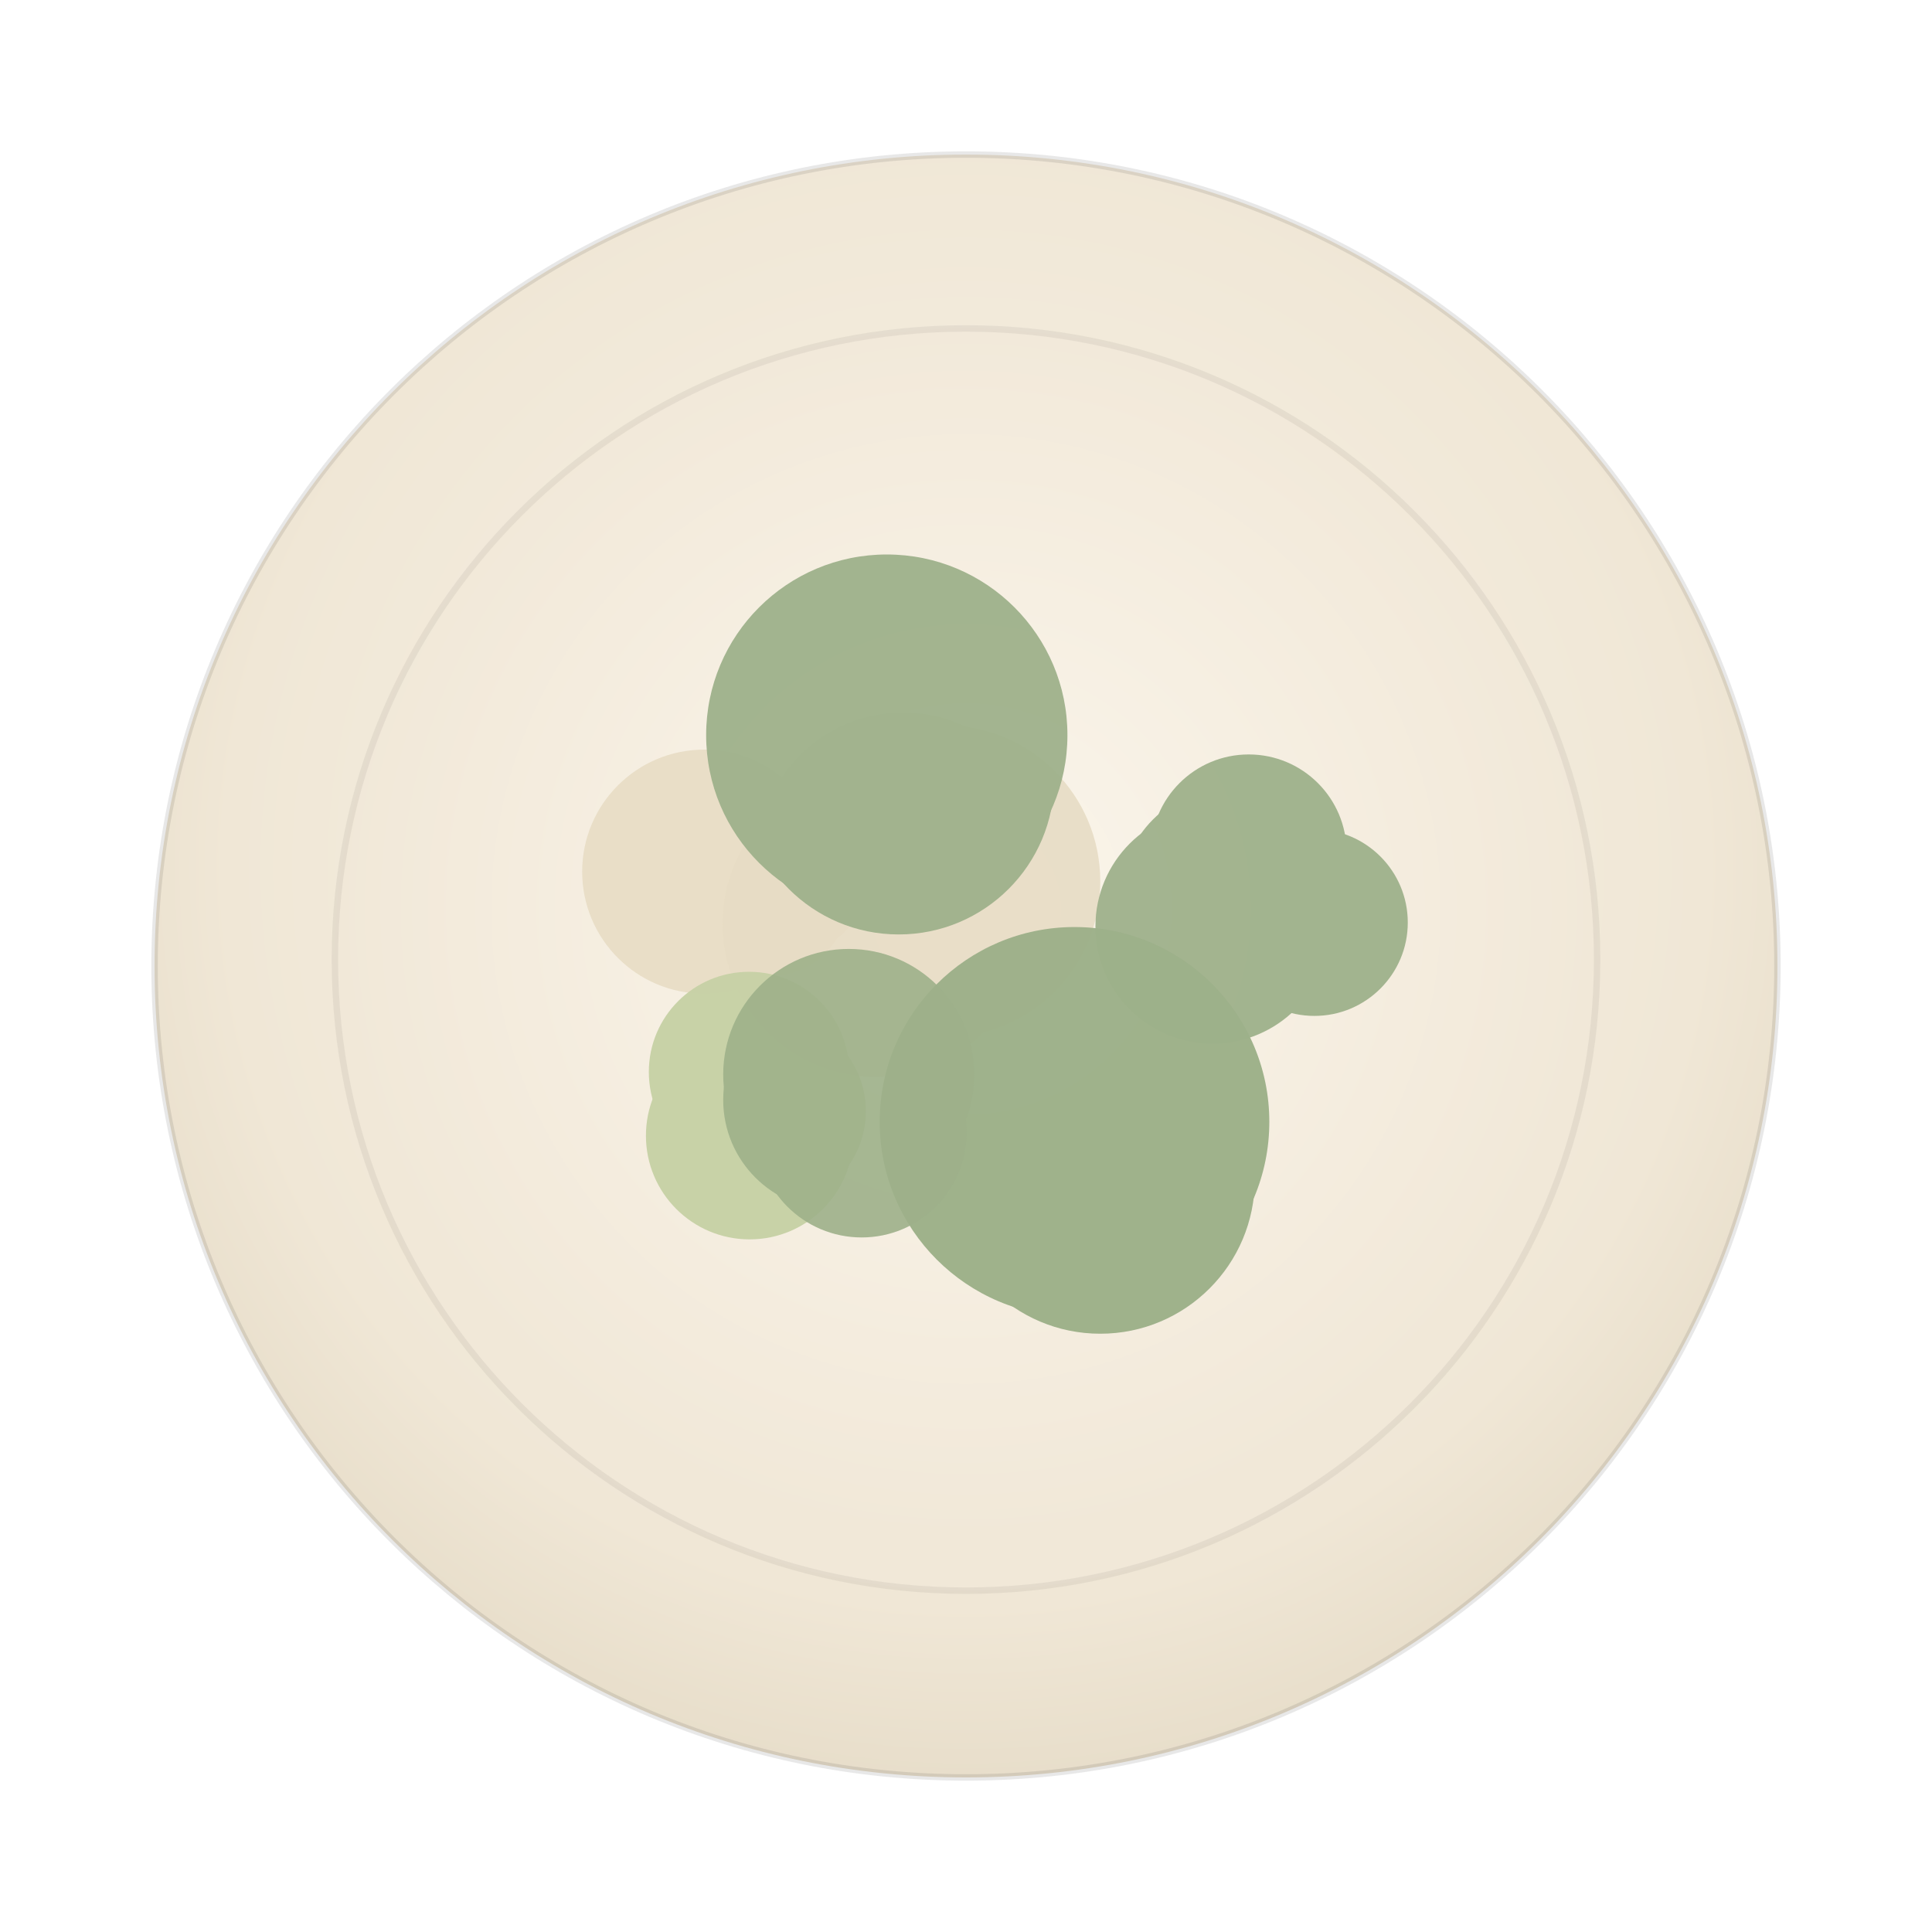
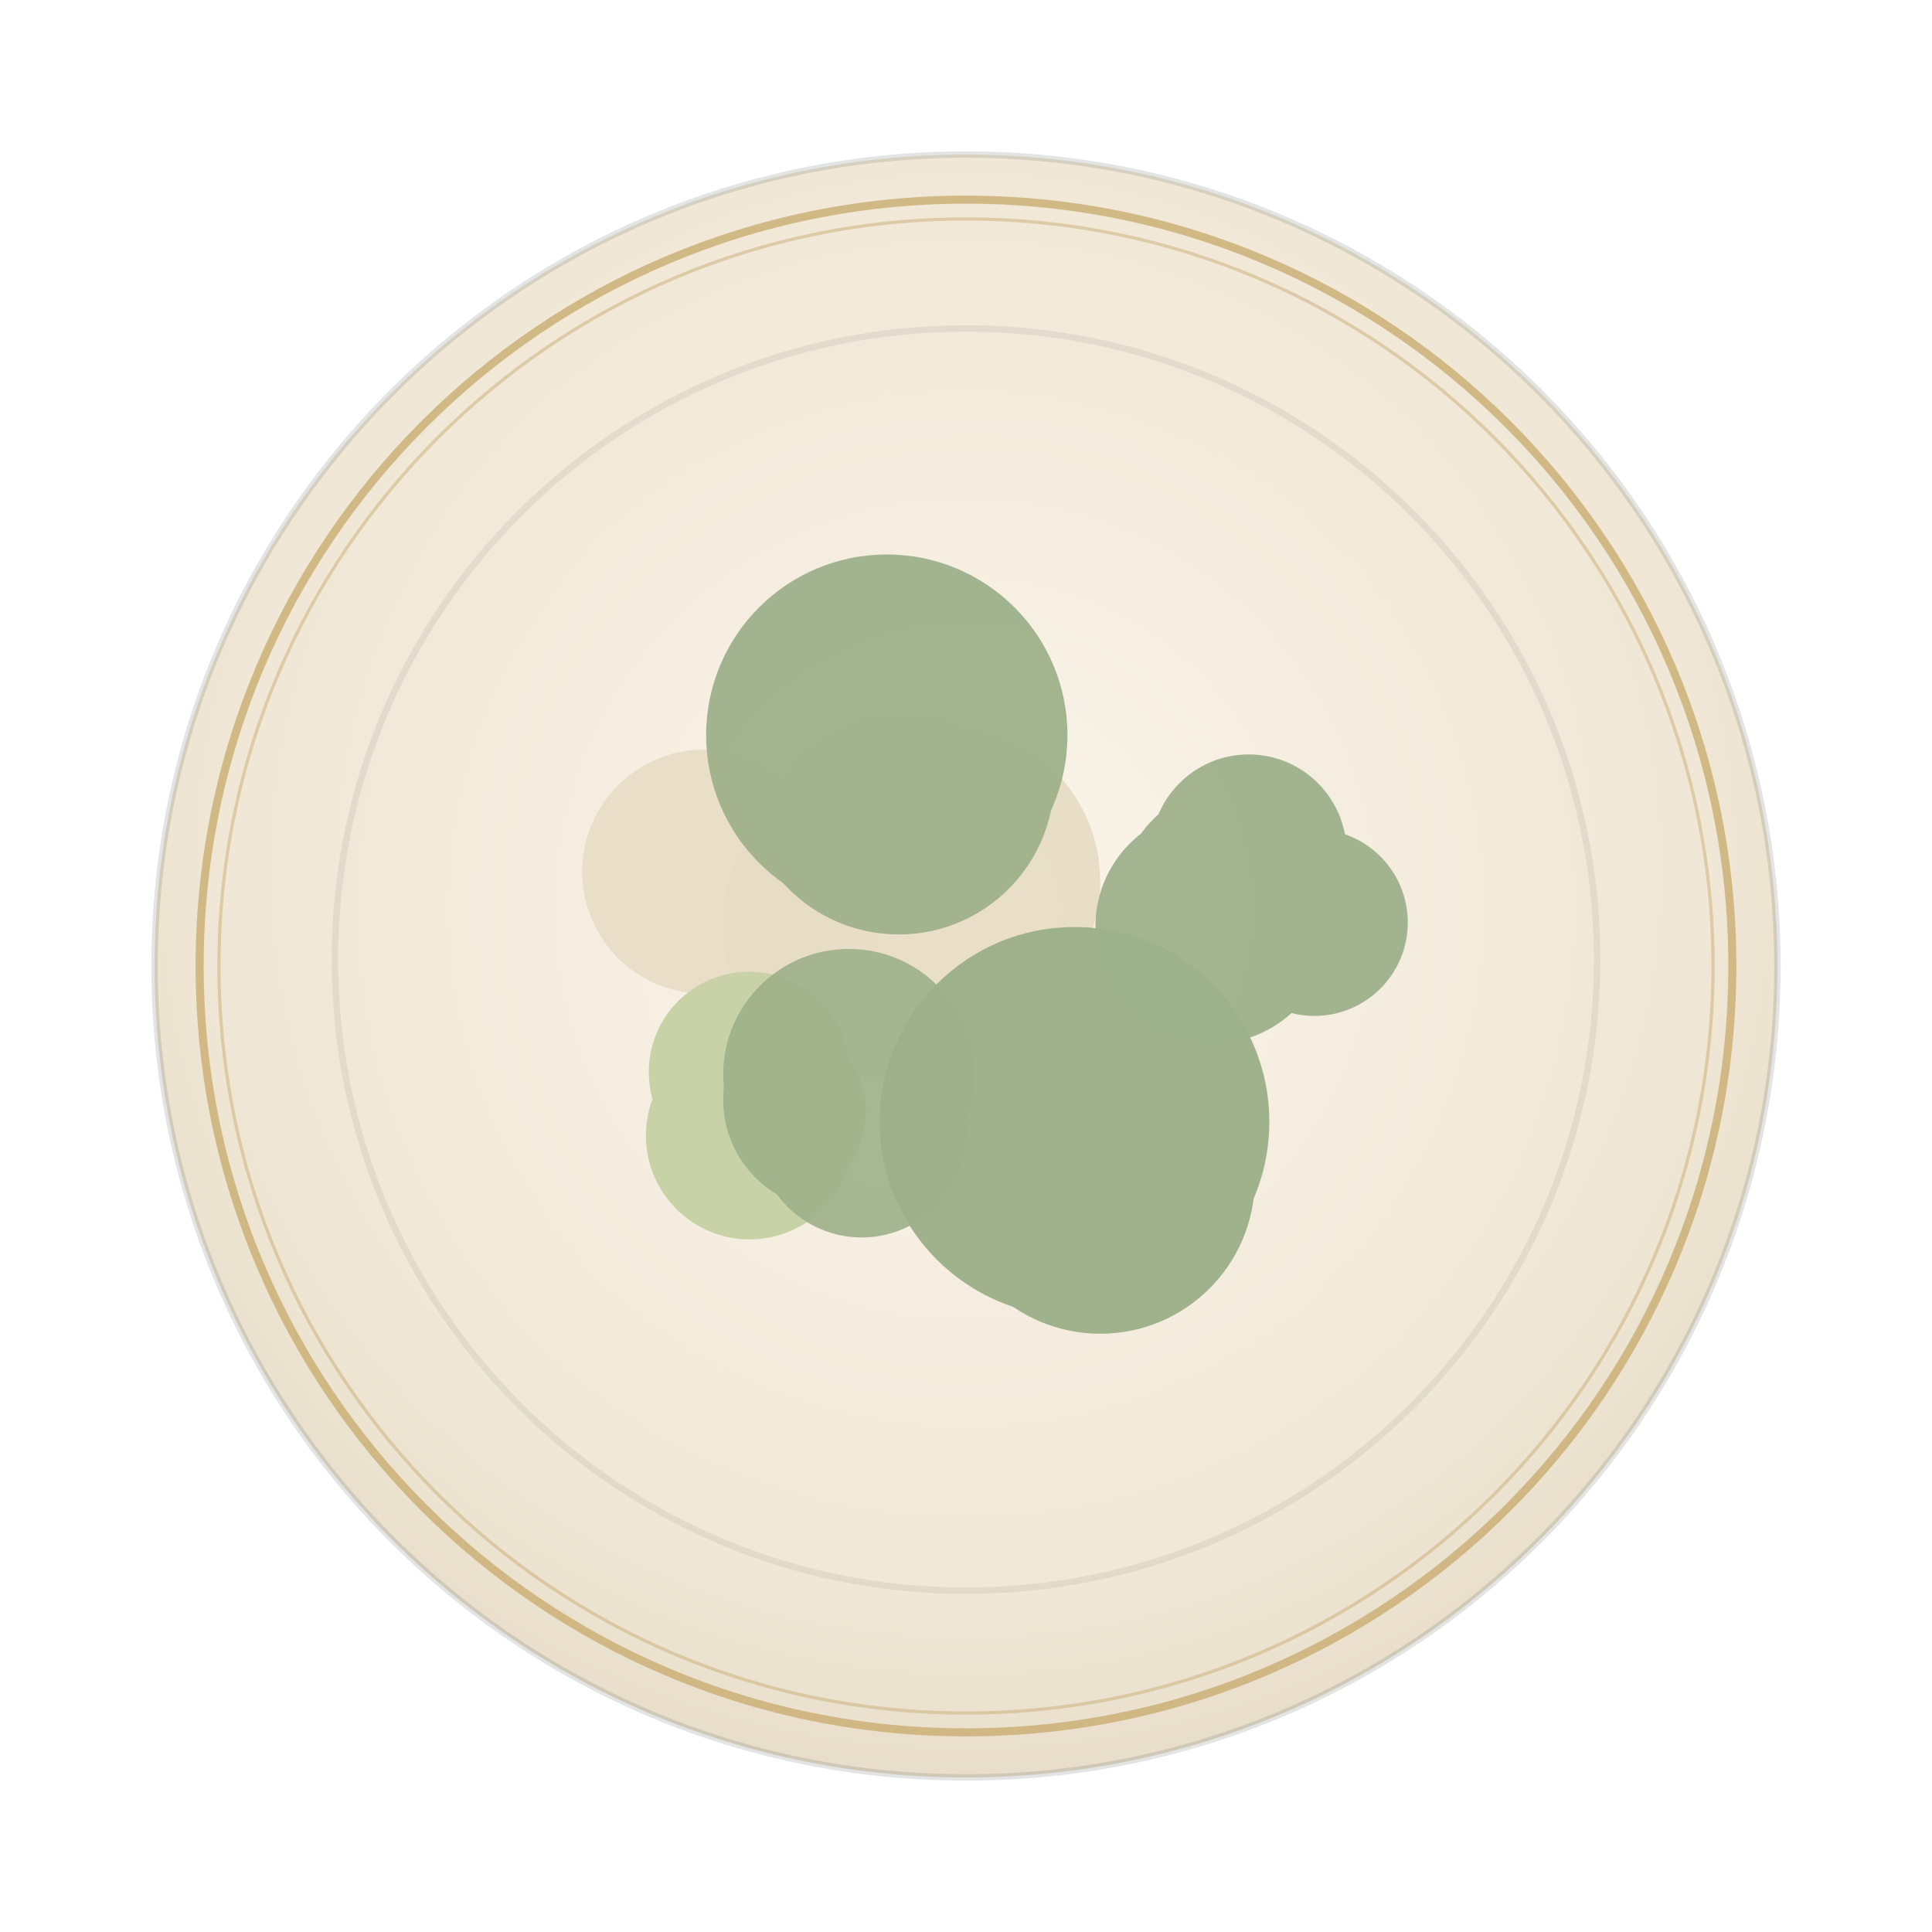
<svg xmlns="http://www.w3.org/2000/svg" width="600" height="600" viewBox="0 0 600 600">
  <defs>
    <radialGradient id="plate" cx="50%" cy="44%" r="58%">
      <stop offset="0%" stop-color="#f8f2e7" />
      <stop offset="78%" stop-color="#f0e7d6" />
      <stop offset="100%" stop-color="#e6dcc8" />
    </radialGradient>
    <radialGradient id="well" cx="50%" cy="46%" r="50%">
      <stop offset="0%" stop-color="#fbf6ec" />
      <stop offset="100%" stop-color="#f1e8d8" />
    </radialGradient>
  </defs>
  <circle cx="300" cy="300" r="252" fill="url(#plate)" />
-   <circle cx="300" cy="300" r="252" fill="none" stroke="rgba(26,25,22,0.10)" stroke-width="2" />
+   <circle cx="300" cy="300" r="252" fill="none" stroke="rgba(22,35,30,0.12)" stroke-width="2" />
+   <circle cx="300" cy="300" r="238" fill="none" stroke="#C7A96B" stroke-opacity="0.75" stroke-width="2.5" />
+   <circle cx="300" cy="300" r="232" fill="none" stroke="#C7A96B" stroke-opacity="0.45" stroke-width="1" />
  <circle cx="300" cy="298" r="196" fill="url(#well)" />
-   <circle cx="300" cy="298" r="196" fill="none" stroke="rgba(26,25,22,0.06)" stroke-width="2" />
+   <circle cx="300" cy="298" r="196" fill="none" stroke="rgba(22,35,30,0.07)" stroke-width="2" />
  <g>
    <g opacity="0.89">
      <circle cx="239.4" cy="279.1" r="23.9" fill="#e7dcc4" />
      <circle cx="218.7" cy="270.7" r="37.9" fill="#e7dcc4" />
      <circle cx="242.0" cy="277.8" r="20.4" fill="#e7dcc4" />
      <circle cx="246.2" cy="273.4" r="22.7" fill="#e7dcc4" />
      <circle cx="221.8" cy="268.6" r="21.2" fill="#e7dcc4" />
    </g>
    <g opacity="0.90">
      <circle cx="280.4" cy="266.4" r="45.1" fill="#e7dcc4" />
      <circle cx="293.3" cy="273.7" r="48.4" fill="#e7dcc4" />
      <circle cx="271.9" cy="286.9" r="47.5" fill="#e7dcc4" />
    </g>
    <g opacity="0.94">
      <circle cx="389.2" cy="290.0" r="25.5" fill="#9db08a" />
      <circle cx="408.2" cy="286.5" r="29.0" fill="#9db08a" />
      <circle cx="376.6" cy="287.7" r="36.4" fill="#9db08a" />
      <circle cx="381.7" cy="278.1" r="33.4" fill="#9db08a" />
      <circle cx="387.8" cy="264.7" r="30.4" fill="#9db08a" />
    </g>
    <g opacity="0.94">
      <circle cx="275.4" cy="228.3" r="56.1" fill="#9db08a" />
      <circle cx="285.3" cy="207.8" r="32.3" fill="#9db08a" />
      <circle cx="279.2" cy="225.4" r="29.7" fill="#9db08a" />
      <circle cx="279.1" cy="241.9" r="48.3" fill="#9db08a" />
    </g>
    <g opacity="0.98">
      <circle cx="232.6" cy="332.9" r="31.1" fill="#c7d1a6" />
      <circle cx="236.6" cy="348.2" r="18.4" fill="#c7d1a6" />
      <circle cx="239.5" cy="345.1" r="29.4" fill="#c7d1a6" />
      <circle cx="235.5" cy="347.4" r="25.8" fill="#c7d1a6" />
      <circle cx="232.8" cy="352.7" r="32.2" fill="#c7d1a6" />
    </g>
    <g opacity="0.98">
      <circle cx="341.7" cy="366.2" r="48.0" fill="#9db08a" />
      <circle cx="322.6" cy="339.5" r="44.5" fill="#9db08a" />
      <circle cx="333.7" cy="348.4" r="60.5" fill="#9db08a" />
    </g>
    <g opacity="0.90">
      <circle cx="267.6" cy="351.7" r="32.6" fill="#9db08a" />
      <circle cx="262.4" cy="352.9" r="25.2" fill="#9db08a" />
      <circle cx="263.6" cy="333.7" r="39.0" fill="#9db08a" />
      <circle cx="258.7" cy="341.6" r="34.1" fill="#9db08a" />
    </g>
  </g>
</svg>
